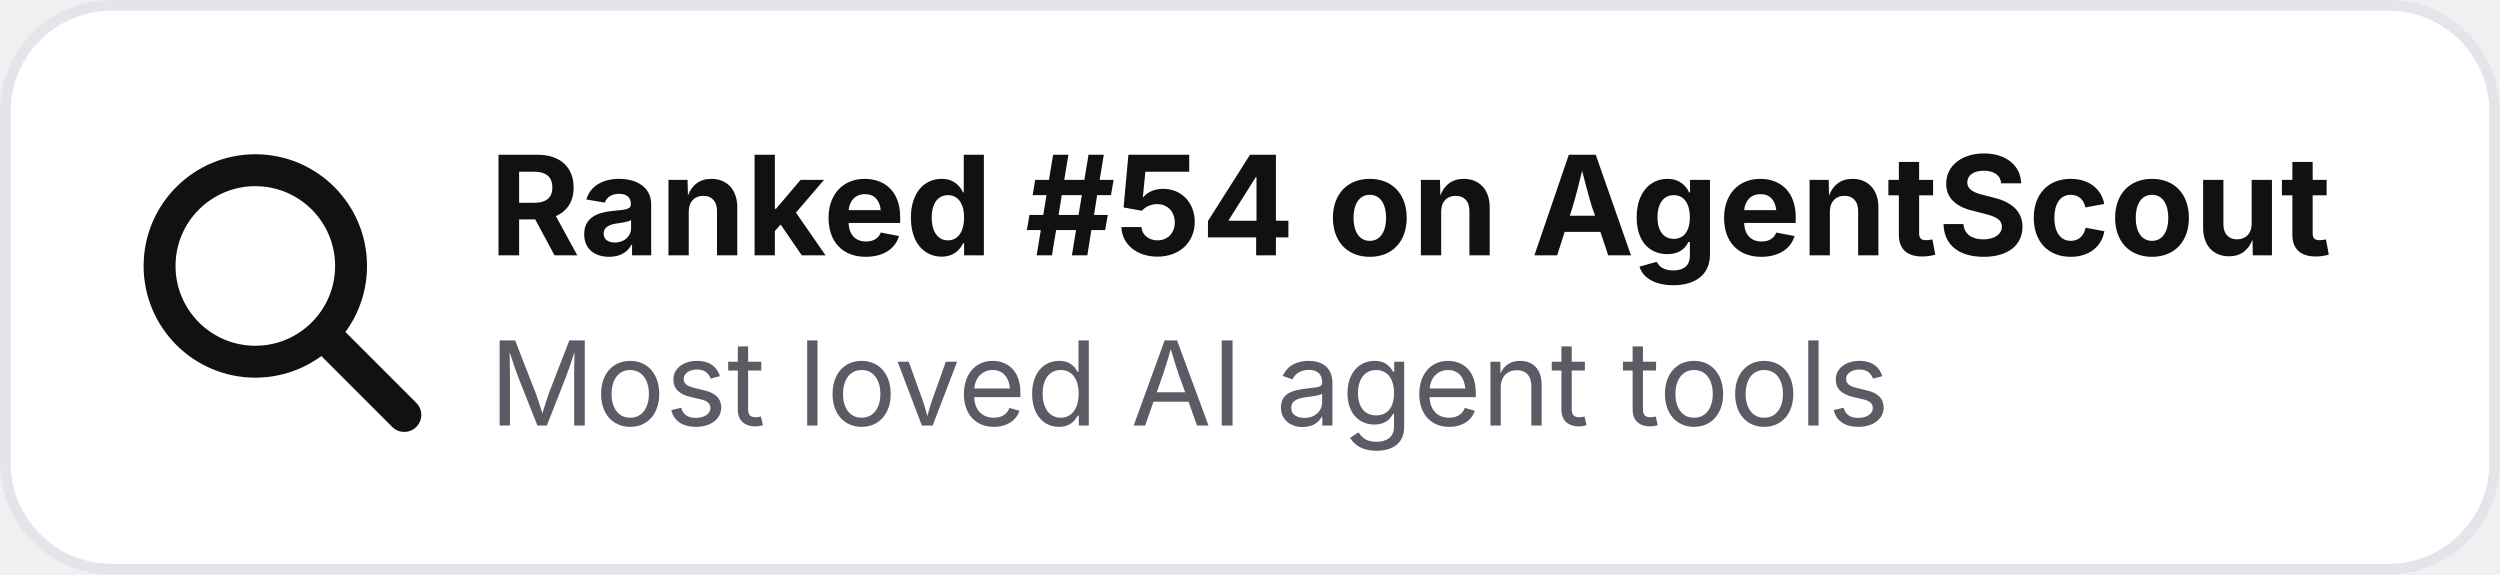
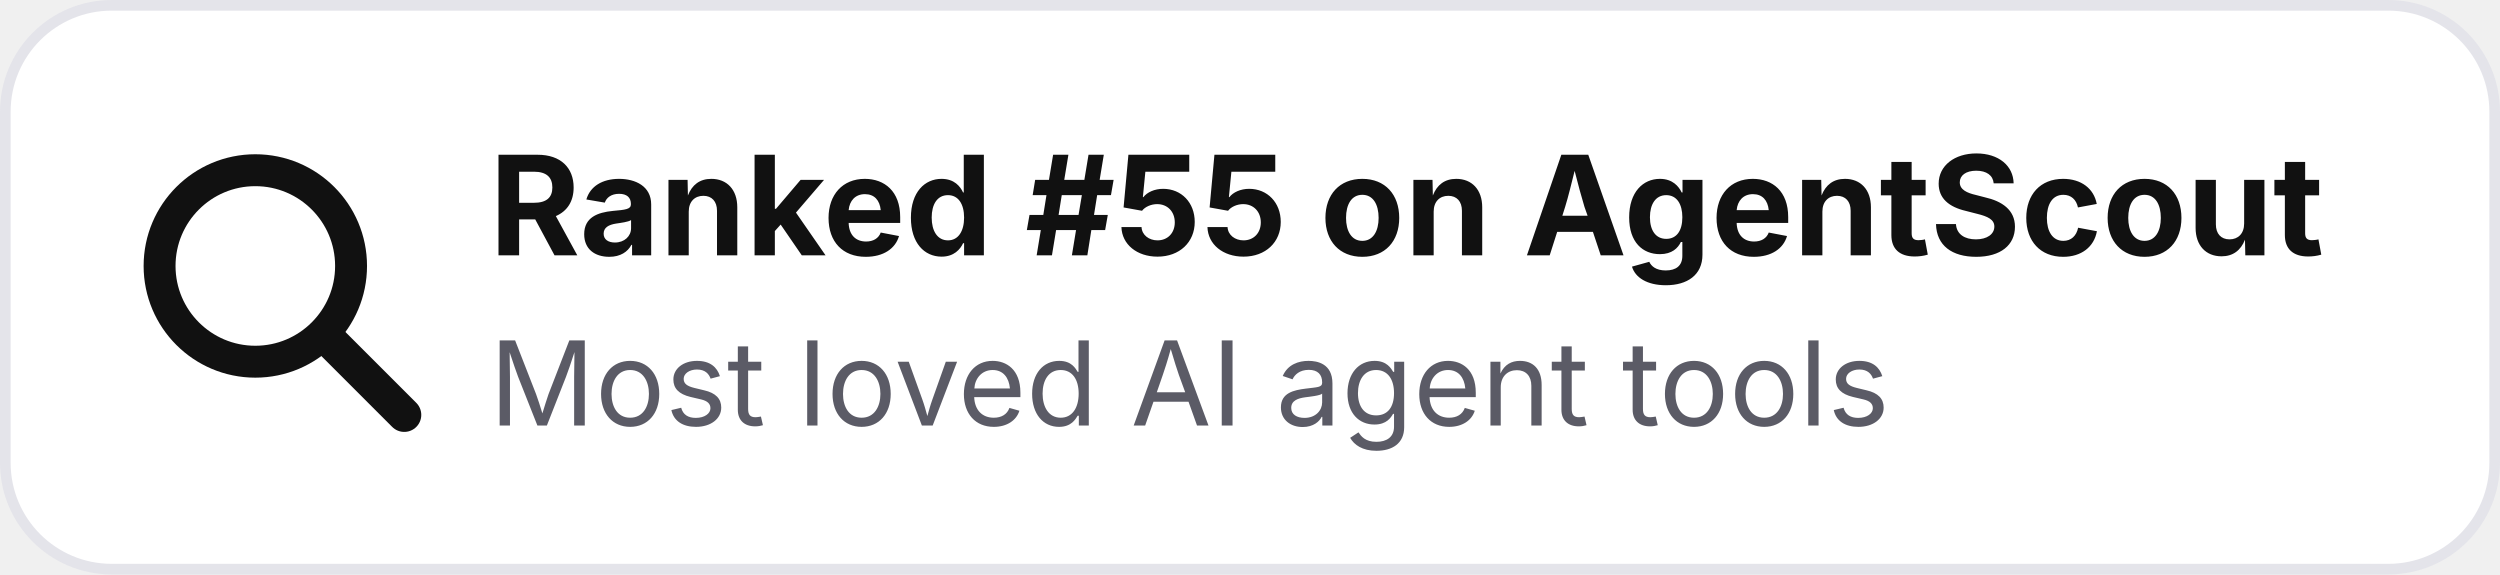
- <svg xmlns="http://www.w3.org/2000/svg" width="235" height="54" viewBox="0 0 235 54" role="img" aria-label="Ranked #54 on AgentScout">
+ <svg xmlns="http://www.w3.org/2000/svg" width="235" height="54" viewBox="0 0 235 54" role="img" aria-label="Ranked #55 on AgentScout">
  <rect x=".5" y=".5" width="234" height="53" rx="10" fill="#ffffff" stroke="#e4e4ea" />
  <circle cx="24" cy="25" r="9" fill="none" stroke="#111111" stroke-width="3" />
  <path d="M31 32l7 7" stroke="#111111" stroke-width="3.2" stroke-linecap="round" />
-   <text x="46" y="24" font-family="Inter,Segoe UI,Arial,sans-serif" font-size="13" font-weight="700" fill="#111111">Ranked #54 on AgentScout</text>
+   <text x="46" y="24" font-family="Inter,Segoe UI,Arial,sans-serif" font-size="13" font-weight="700" fill="#111111">Ranked #55 on AgentScout</text>
  <text x="46" y="40" font-family="Inter,Segoe UI,Arial,sans-serif" font-size="11" fill="#5b5b66">Most loved AI agent tools</text>
</svg>
